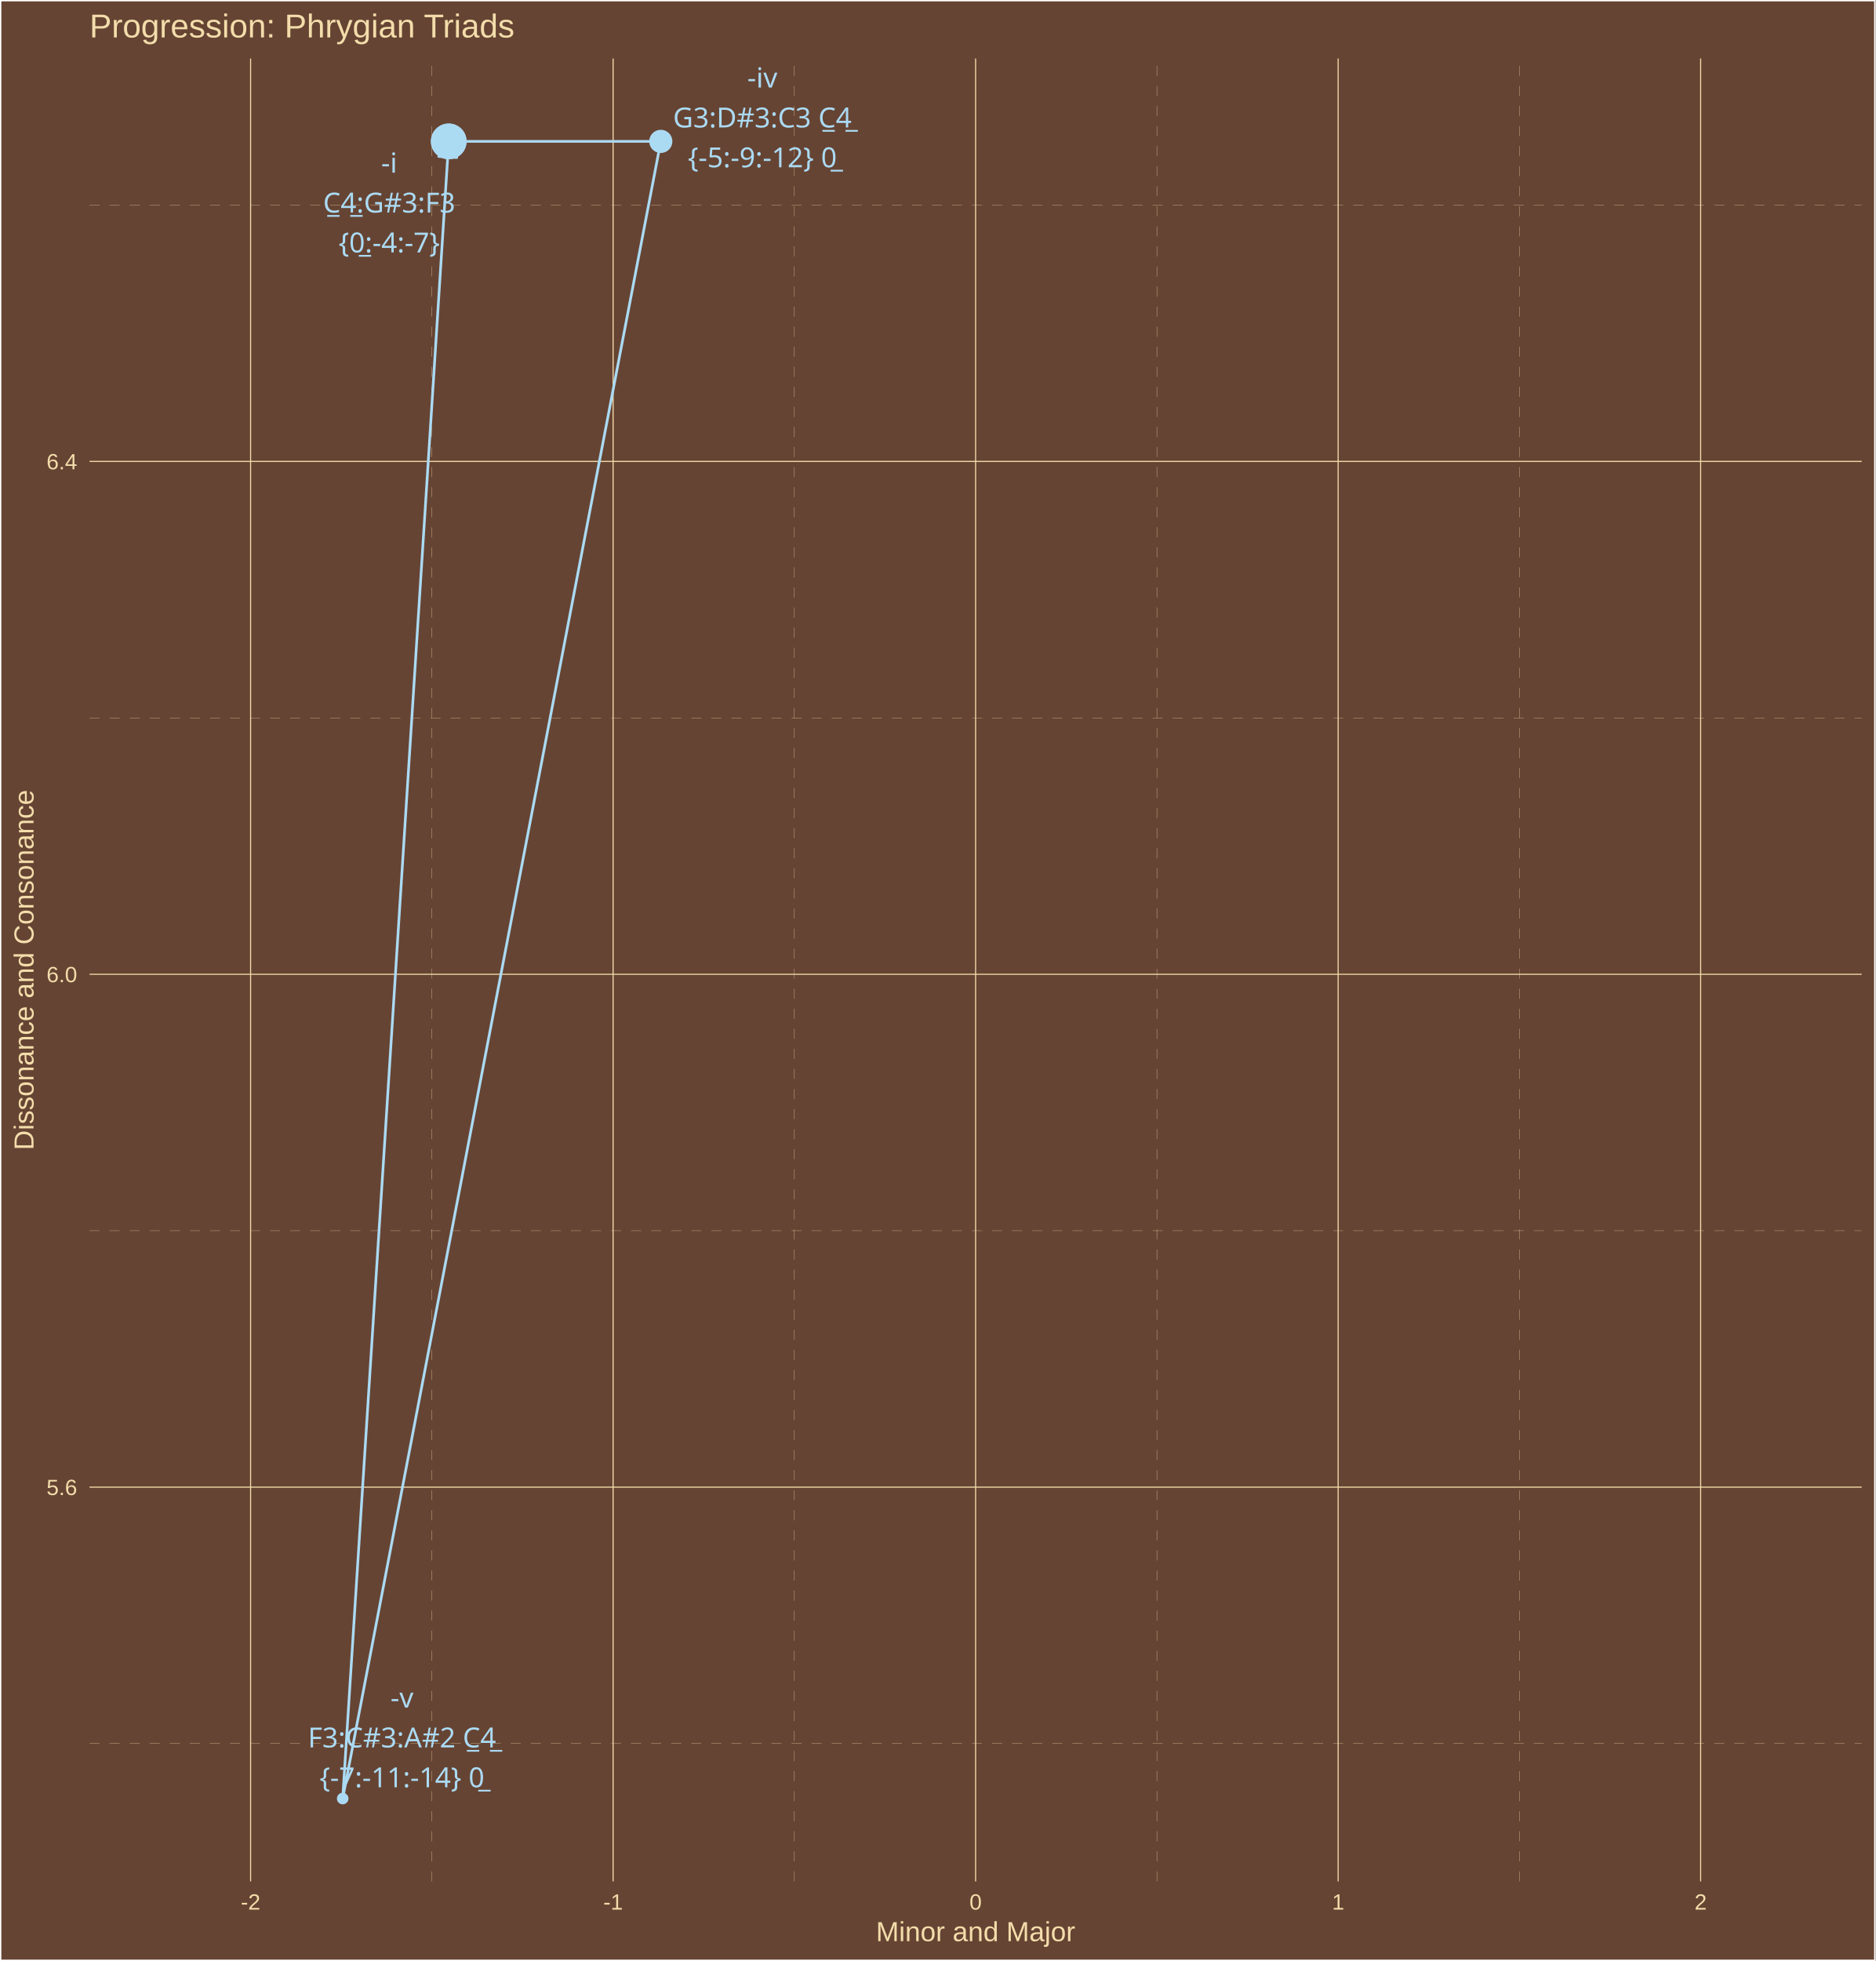
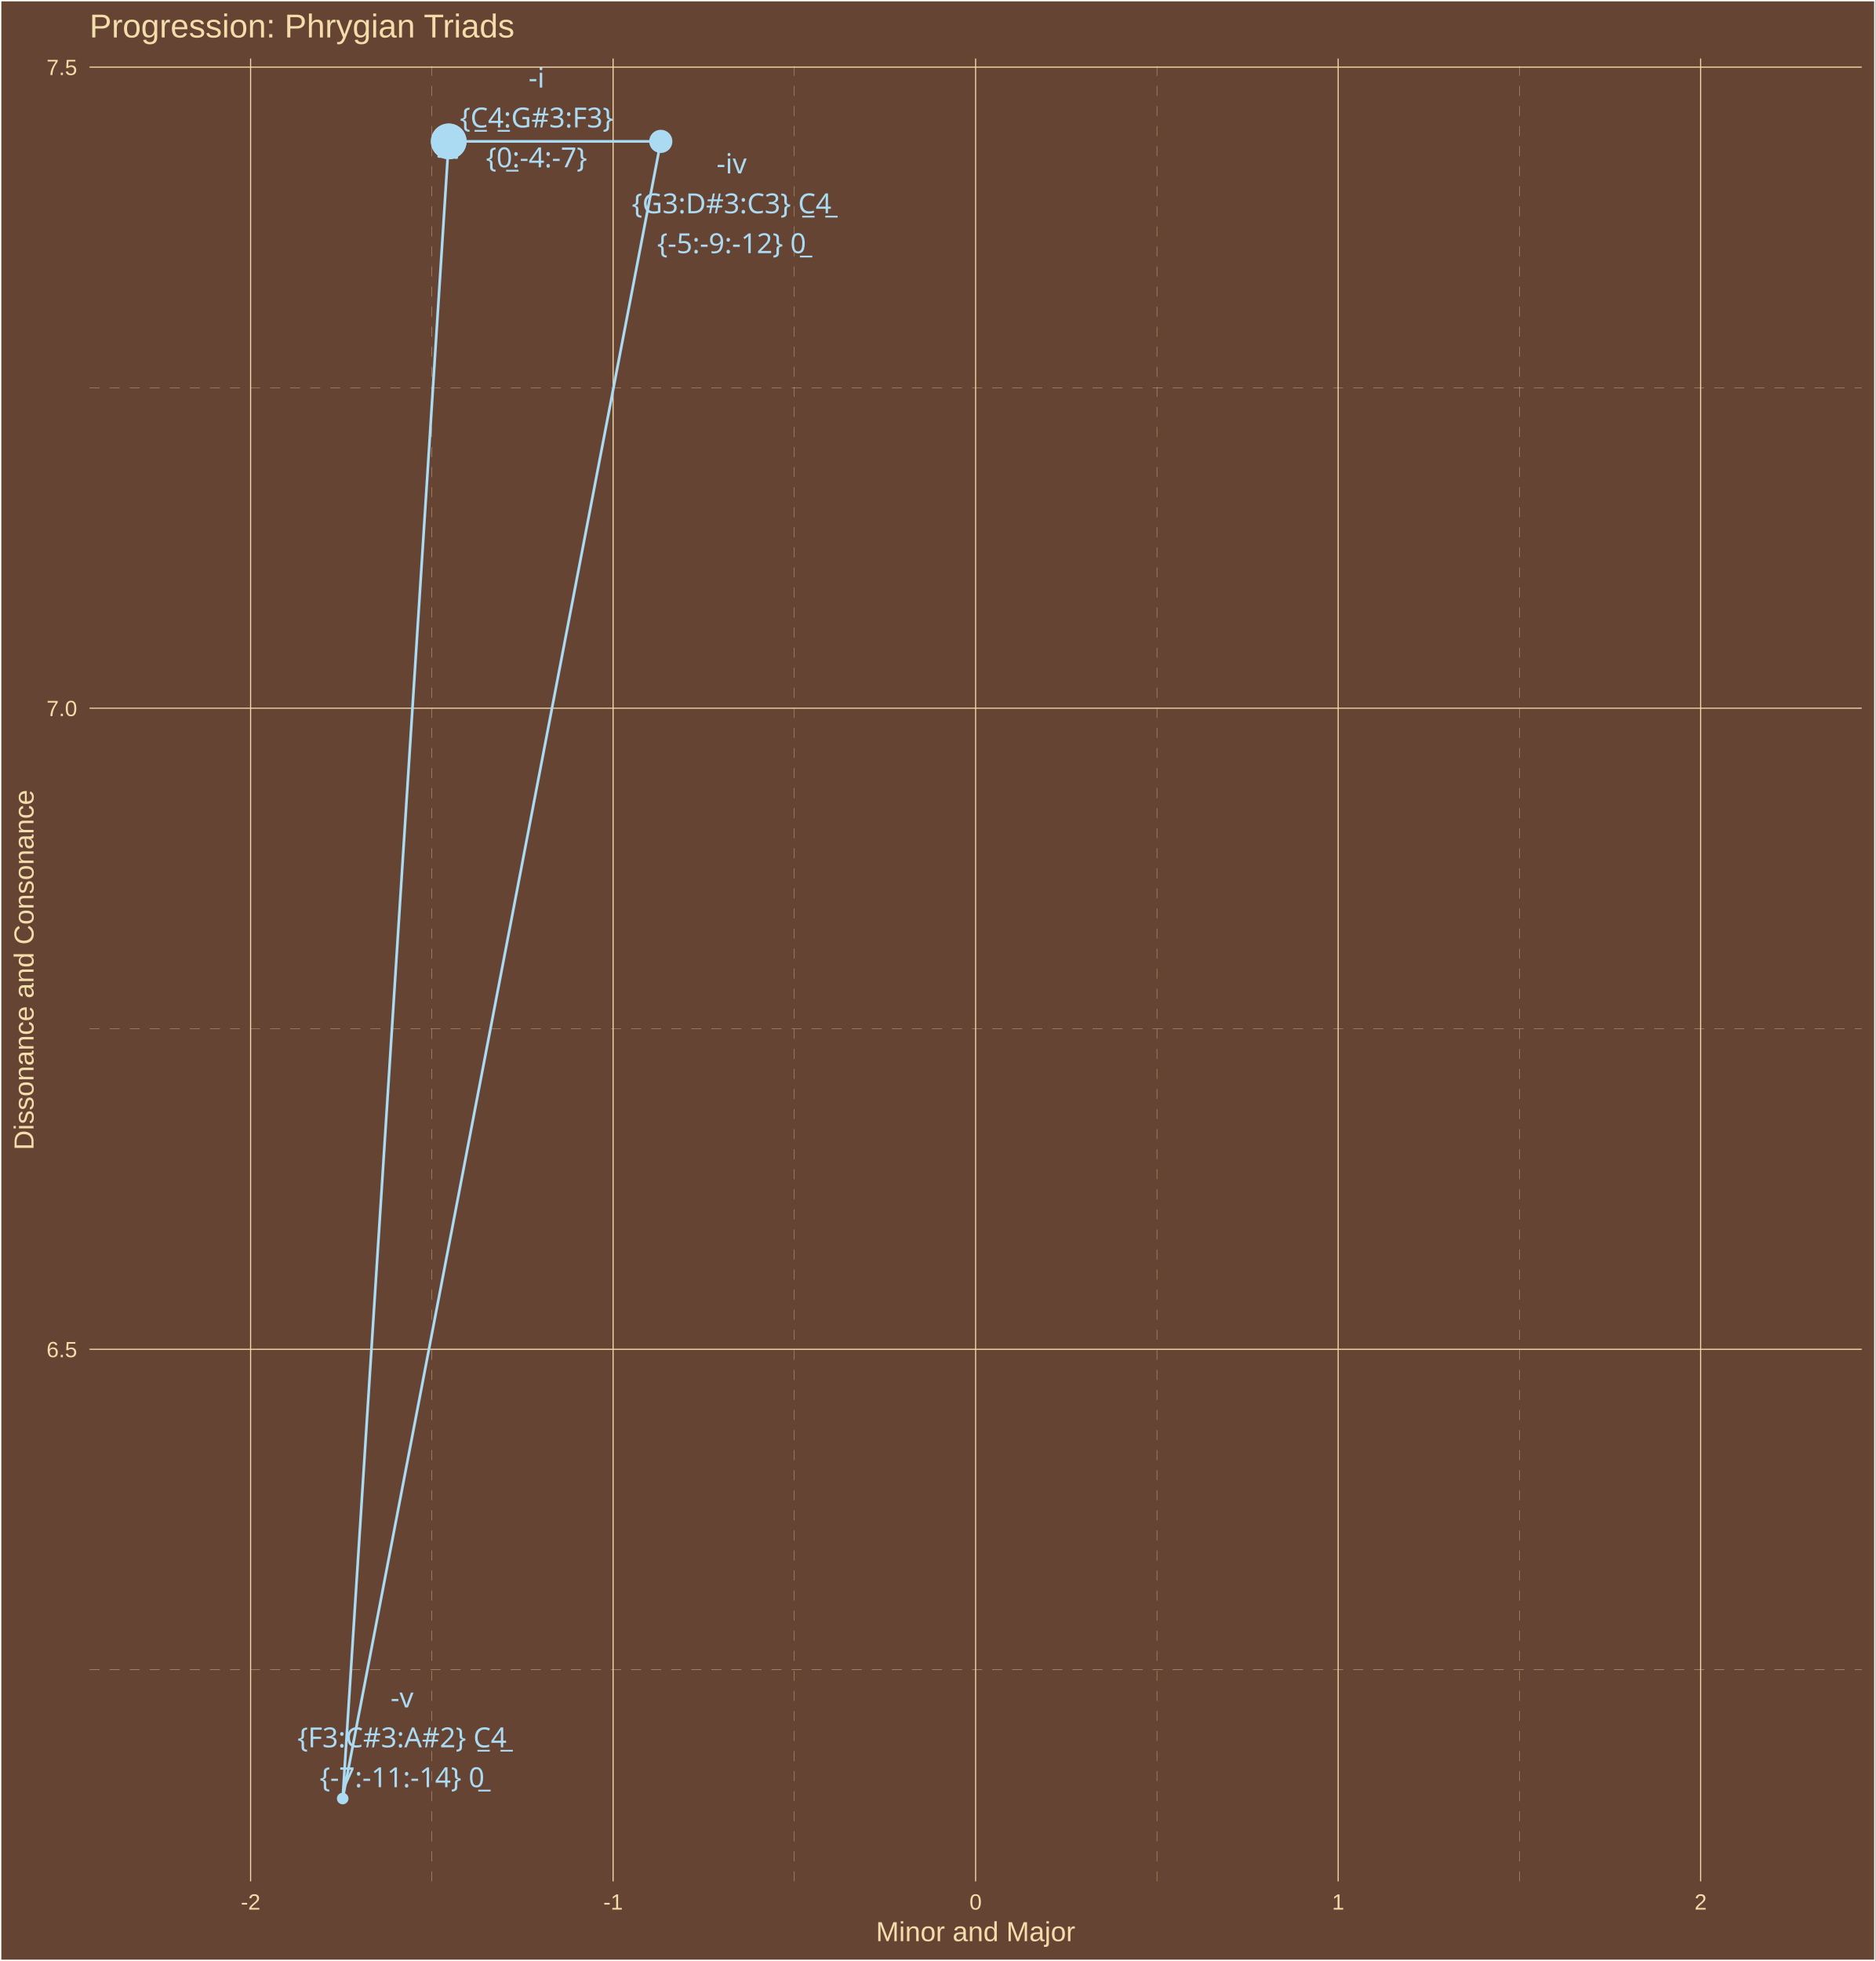
<svg xmlns="http://www.w3.org/2000/svg" class="svglite" width="748.00pt" height="782.00pt" viewBox="0 0 748.00 782.00">
  <defs>
    <style type="text/css">
    .svglite line, .svglite polyline, .svglite polygon, .svglite path, .svglite rect, .svglite circle {
      fill: none;
      stroke: #000000;
      stroke-linecap: round;
      stroke-linejoin: round;
      stroke-miterlimit: 10.00;
    }
    .svglite text {
      white-space: pre;
    }
  </style>
  </defs>
  <rect width="100%" height="100%" style="stroke: none; fill: #664433;" />
  <defs>
    <clipPath id="cpMC4wMHw3NDguMDB8MC4wMHw3ODIuMDA=">
      <rect x="0.00" y="0.00" width="748.00" height="782.00" />
    </clipPath>
  </defs>
  <g clip-path="url(#cpMC4wMHw3NDguMDB8MC4wMHw3ODIuMDA=)">
    <rect x="-0" y="0" width="748.00" height="782.00" style="stroke-width: 1.07; stroke: #FFFFFF; fill: #664433;" />
  </g>
  <defs>
    <clipPath id="cpMzUuNzF8NzQyLjUyfDIzLjM0fDc1MC4yNw==">
      <rect x="35.71" y="23.34" width="706.81" height="726.93" />
    </clipPath>
  </defs>
  <g clip-path="url(#cpMzUuNzF8NzQyLjUyfDIzLjM0fDc1MC4yNw==)">
    <rect x="35.71" y="23.34" width="706.81" height="726.93" style="stroke-width: 1.07; stroke: none; fill: #664433;" />
-     <polyline points="35.71,695.30 742.52,695.30 " style="stroke-width: 0.11; stroke: #F3DDAB; stroke-dasharray: 4.00,4.00; stroke-linecap: butt;" />
-     <polyline points="35.71,490.78 742.52,490.78 " style="stroke-width: 0.11; stroke: #F3DDAB; stroke-dasharray: 4.00,4.00; stroke-linecap: butt;" />
-     <polyline points="35.71,286.26 742.52,286.26 " style="stroke-width: 0.11; stroke: #F3DDAB; stroke-dasharray: 4.00,4.00; stroke-linecap: butt;" />
-     <polyline points="35.71,81.74 742.52,81.74 " style="stroke-width: 0.11; stroke: #F3DDAB; stroke-dasharray: 4.00,4.00; stroke-linecap: butt;" />
+     <polyline points="35.71,665.89 742.52,665.89 " style="stroke-width: 0.11; stroke: #F3DDAB; stroke-dasharray: 4.00,4.00; stroke-linecap: butt;" />
+     <polyline points="35.71,410.24 742.52,410.24 " style="stroke-width: 0.11; stroke: #F3DDAB; stroke-dasharray: 4.00,4.00; stroke-linecap: butt;" />
+     <polyline points="35.71,154.59 742.52,154.59 " style="stroke-width: 0.11; stroke: #F3DDAB; stroke-dasharray: 4.00,4.00; stroke-linecap: butt;" />
    <polyline points="172.24,750.27 172.24,23.34 " style="stroke-width: 0.11; stroke: #F3DDAB; stroke-dasharray: 4.00,4.00; stroke-linecap: butt;" />
    <polyline points="316.82,750.27 316.82,23.34 " style="stroke-width: 0.11; stroke: #F3DDAB; stroke-dasharray: 4.00,4.00; stroke-linecap: butt;" />
    <polyline points="461.41,750.27 461.41,23.34 " style="stroke-width: 0.11; stroke: #F3DDAB; stroke-dasharray: 4.00,4.00; stroke-linecap: butt;" />
    <polyline points="605.99,750.27 605.99,23.34 " style="stroke-width: 0.11; stroke: #F3DDAB; stroke-dasharray: 4.00,4.00; stroke-linecap: butt;" />
-     <polyline points="35.71,593.04 742.52,593.04 " style="stroke-width: 0.43; stroke: #F3DDAB; stroke-linecap: butt;" />
-     <polyline points="35.71,388.52 742.52,388.52 " style="stroke-width: 0.43; stroke: #F3DDAB; stroke-linecap: butt;" />
-     <polyline points="35.71,184.00 742.52,184.00 " style="stroke-width: 0.43; stroke: #F3DDAB; stroke-linecap: butt;" />
+     <polyline points="35.71,538.07 742.52,538.07 " style="stroke-width: 0.43; stroke: #F3DDAB; stroke-linecap: butt;" />
+     <polyline points="35.71,282.42 742.52,282.42 " style="stroke-width: 0.43; stroke: #F3DDAB; stroke-linecap: butt;" />
+     <polyline points="35.71,26.77 742.52,26.77 " style="stroke-width: 0.43; stroke: #F3DDAB; stroke-linecap: butt;" />
    <polyline points="99.95,750.27 99.95,23.34 " style="stroke-width: 0.43; stroke: #F3DDAB; stroke-linecap: butt;" />
    <polyline points="244.53,750.27 244.53,23.34 " style="stroke-width: 0.43; stroke: #F3DDAB; stroke-linecap: butt;" />
    <polyline points="389.11,750.27 389.11,23.34 " style="stroke-width: 0.43; stroke: #F3DDAB; stroke-linecap: butt;" />
    <polyline points="533.70,750.27 533.70,23.34 " style="stroke-width: 0.43; stroke: #F3DDAB; stroke-linecap: butt;" />
    <polyline points="678.28,750.27 678.28,23.34 " style="stroke-width: 0.43; stroke: #F3DDAB; stroke-linecap: butt;" />
    <circle cx="178.97" cy="56.38" r="1.95" style="stroke-width: 0.71; stroke: #ABDAF3; fill: #ABDAF3;" />
    <circle cx="263.55" cy="56.38" r="1.95" style="stroke-width: 0.71; stroke: #ABDAF3; fill: #ABDAF3;" />
    <circle cx="136.68" cy="717.22" r="1.95" style="stroke-width: 0.71; stroke: #ABDAF3; fill: #ABDAF3;" />
    <circle cx="178.97" cy="56.38" r="1.95" style="stroke-width: 0.71; stroke: #ABDAF3; fill: #ABDAF3;" />
    <circle cx="178.97" cy="56.38" r="6.76" style="stroke-width: 0.71; stroke: #ABDAF3; fill: #ABDAF3;" />
    <circle cx="263.55" cy="56.38" r="4.27" style="stroke-width: 0.71; stroke: #ABDAF3; fill: #ABDAF3;" />
    <circle cx="136.68" cy="717.22" r="1.42" style="stroke-width: 0.71; stroke: #ABDAF3; fill: #ABDAF3;" />
    <circle cx="178.97" cy="56.38" r="6.76" style="stroke-width: 0.71; stroke: #ABDAF3; fill: #ABDAF3;" />
    <polyline points="178.97,56.38 263.55,56.38 136.68,717.22 178.97,56.38 " style="stroke-width: 1.07; stroke: #ABDAF3; stroke-linecap: butt;" />
    <polygon points="182.16,62.83 178.97,56.38 174.98,62.37 " style="stroke-width: 1.07; stroke: #ABDAF3; stroke-linecap: butt; fill: #ABDAF3;" />
-     <text x="155.23" y="68.87" text-anchor="middle" style="font-size: 11.04px;fill: #ABDAF3; font-family: &quot;Arial Unicode MS&quot;;" textLength="6.12px" lengthAdjust="spacingAndGlyphs">-i</text>
-     <text x="155.23" y="84.76" text-anchor="middle" style="font-size: 11.04px;fill: #ABDAF3; font-family: &quot;Arial Unicode MS&quot;;" textLength="53.96px" lengthAdjust="spacingAndGlyphs">C̲4̲:G#3:F3</text>
-     <text x="155.23" y="100.66" text-anchor="middle" style="font-size: 11.04px;fill: #ABDAF3; font-family: &quot;Arial Unicode MS&quot;;" textLength="39.25px" lengthAdjust="spacingAndGlyphs">{0̲:-4:-7}</text>
-     <text x="304.05" y="34.92" text-anchor="middle" style="font-size: 11.04px;fill: #ABDAF3; font-family: &quot;Arial Unicode MS&quot;;" textLength="11.64px" lengthAdjust="spacingAndGlyphs">-iv</text>
-     <text x="304.05" y="50.82" text-anchor="middle" style="font-size: 11.04px;fill: #ABDAF3; font-family: &quot;Arial Unicode MS&quot;;" textLength="72.35px" lengthAdjust="spacingAndGlyphs">G3:D#3:C3 C̲4̲</text>
-     <text x="304.05" y="66.71" text-anchor="middle" style="font-size: 11.04px;fill: #ABDAF3; font-family: &quot;Arial Unicode MS&quot;;" textLength="58.26px" lengthAdjust="spacingAndGlyphs">{-5:-9:-12} 0̲</text>
-     <text x="160.33" y="680.93" text-anchor="middle" style="font-size: 11.04px;fill: #ABDAF3; font-family: &quot;Arial Unicode MS&quot;;" textLength="9.19px" lengthAdjust="spacingAndGlyphs">-v</text>
-     <text x="160.33" y="696.83" text-anchor="middle" style="font-size: 11.04px;fill: #ABDAF3; font-family: &quot;Arial Unicode MS&quot;;" textLength="76.03px" lengthAdjust="spacingAndGlyphs">F3:C#3:A#2 C̲4̲</text>
-     <text x="160.33" y="712.72" text-anchor="middle" style="font-size: 11.04px;fill: #ABDAF3; font-family: &quot;Arial Unicode MS&quot;;" textLength="64.40px" lengthAdjust="spacingAndGlyphs">{-7:-11:-14} 0̲</text>
+     <text x="213.99" y="34.93" text-anchor="middle" style="font-size: 11.04px;fill: #ABDAF3; font-family: &quot;Arial Unicode MS&quot;;" textLength="6.12px" lengthAdjust="spacingAndGlyphs">-i</text>
+     <text x="213.99" y="50.82" text-anchor="middle" style="font-size: 11.04px;fill: #ABDAF3; font-family: &quot;Arial Unicode MS&quot;;" textLength="61.33px" lengthAdjust="spacingAndGlyphs">{C̲4̲:G#3:F3}</text>
+     <text x="213.99" y="66.72" text-anchor="middle" style="font-size: 11.04px;fill: #ABDAF3; font-family: &quot;Arial Unicode MS&quot;;" textLength="39.25px" lengthAdjust="spacingAndGlyphs">{0̲:-4:-7}</text>
+     <text x="291.79" y="69.15" text-anchor="middle" style="font-size: 11.04px;fill: #ABDAF3; font-family: &quot;Arial Unicode MS&quot;;" textLength="11.64px" lengthAdjust="spacingAndGlyphs">-iv</text>
+     <text x="291.79" y="85.05" text-anchor="middle" style="font-size: 11.04px;fill: #ABDAF3; font-family: &quot;Arial Unicode MS&quot;;" textLength="79.72px" lengthAdjust="spacingAndGlyphs">{G3:D#3:C3} C̲4̲</text>
+     <text x="291.79" y="100.95" text-anchor="middle" style="font-size: 11.04px;fill: #ABDAF3; font-family: &quot;Arial Unicode MS&quot;;" textLength="58.26px" lengthAdjust="spacingAndGlyphs">{-5:-9:-12} 0̲</text>
+     <text x="160.35" y="680.89" text-anchor="middle" style="font-size: 11.04px;fill: #ABDAF3; font-family: &quot;Arial Unicode MS&quot;;" textLength="9.19px" lengthAdjust="spacingAndGlyphs">-v</text>
+     <text x="160.35" y="696.79" text-anchor="middle" style="font-size: 11.04px;fill: #ABDAF3; font-family: &quot;Arial Unicode MS&quot;;" textLength="83.40px" lengthAdjust="spacingAndGlyphs">{F3:C#3:A#2} C̲4̲</text>
+     <text x="160.35" y="712.69" text-anchor="middle" style="font-size: 11.04px;fill: #ABDAF3; font-family: &quot;Arial Unicode MS&quot;;" textLength="64.40px" lengthAdjust="spacingAndGlyphs">{-7:-11:-14} 0̲</text>
  </g>
  <g clip-path="url(#cpMC4wMHw3NDguMDB8MC4wMHw3ODIuMDA=)">
-     <text x="30.78" y="596.19" text-anchor="end" style="font-size: 8.80px;fill: #F3DDAB; font-family: &quot;Arial&quot;;" textLength="12.23px" lengthAdjust="spacingAndGlyphs">5.6</text>
-     <text x="30.78" y="391.67" text-anchor="end" style="font-size: 8.80px;fill: #F3DDAB; font-family: &quot;Arial&quot;;" textLength="12.23px" lengthAdjust="spacingAndGlyphs">6.0</text>
-     <text x="30.78" y="187.15" text-anchor="end" style="font-size: 8.80px;fill: #F3DDAB; font-family: &quot;Arial&quot;;" textLength="12.23px" lengthAdjust="spacingAndGlyphs">6.4</text>
+     <text x="30.78" y="541.22" text-anchor="end" style="font-size: 8.80px;fill: #F3DDAB; font-family: &quot;Arial&quot;;" textLength="12.23px" lengthAdjust="spacingAndGlyphs">6.5</text>
+     <text x="30.78" y="285.57" text-anchor="end" style="font-size: 8.80px;fill: #F3DDAB; font-family: &quot;Arial&quot;;" textLength="12.23px" lengthAdjust="spacingAndGlyphs">7.0</text>
+     <text x="30.78" y="29.92" text-anchor="end" style="font-size: 8.80px;fill: #F3DDAB; font-family: &quot;Arial&quot;;" textLength="12.23px" lengthAdjust="spacingAndGlyphs">7.5</text>
    <text x="99.95" y="761.50" text-anchor="middle" style="font-size: 8.80px;fill: #F3DDAB; font-family: &quot;Arial&quot;;" textLength="7.83px" lengthAdjust="spacingAndGlyphs">-2</text>
    <text x="244.53" y="761.50" text-anchor="middle" style="font-size: 8.80px;fill: #F3DDAB; font-family: &quot;Arial&quot;;" textLength="7.83px" lengthAdjust="spacingAndGlyphs">-1</text>
    <text x="389.11" y="761.50" text-anchor="middle" style="font-size: 8.80px;fill: #F3DDAB; font-family: &quot;Arial&quot;;" textLength="4.90px" lengthAdjust="spacingAndGlyphs">0</text>
    <text x="533.70" y="761.50" text-anchor="middle" style="font-size: 8.80px;fill: #F3DDAB; font-family: &quot;Arial&quot;;" textLength="4.90px" lengthAdjust="spacingAndGlyphs">1</text>
    <text x="678.28" y="761.50" text-anchor="middle" style="font-size: 8.80px;fill: #F3DDAB; font-family: &quot;Arial&quot;;" textLength="4.90px" lengthAdjust="spacingAndGlyphs">2</text>
    <text x="389.11" y="774.09" text-anchor="middle" style="font-size: 11.00px;fill: #F3DDAB; font-family: &quot;Arial&quot;;" textLength="79.49px" lengthAdjust="spacingAndGlyphs">Minor and Major</text>
    <text transform="translate(13.37,386.80) rotate(-90)" text-anchor="middle" style="font-size: 11.00px;fill: #F3DDAB; font-family: &quot;Arial&quot;;" textLength="143.73px" lengthAdjust="spacingAndGlyphs">Dissonance and Consonance</text>
    <text x="35.71" y="14.94" style="font-size: 13.20px;fill: #F3DDAB; font-family: &quot;Arial&quot;;" textLength="170.09px" lengthAdjust="spacingAndGlyphs">Progression: Phrygian Triads</text>
  </g>
</svg>
